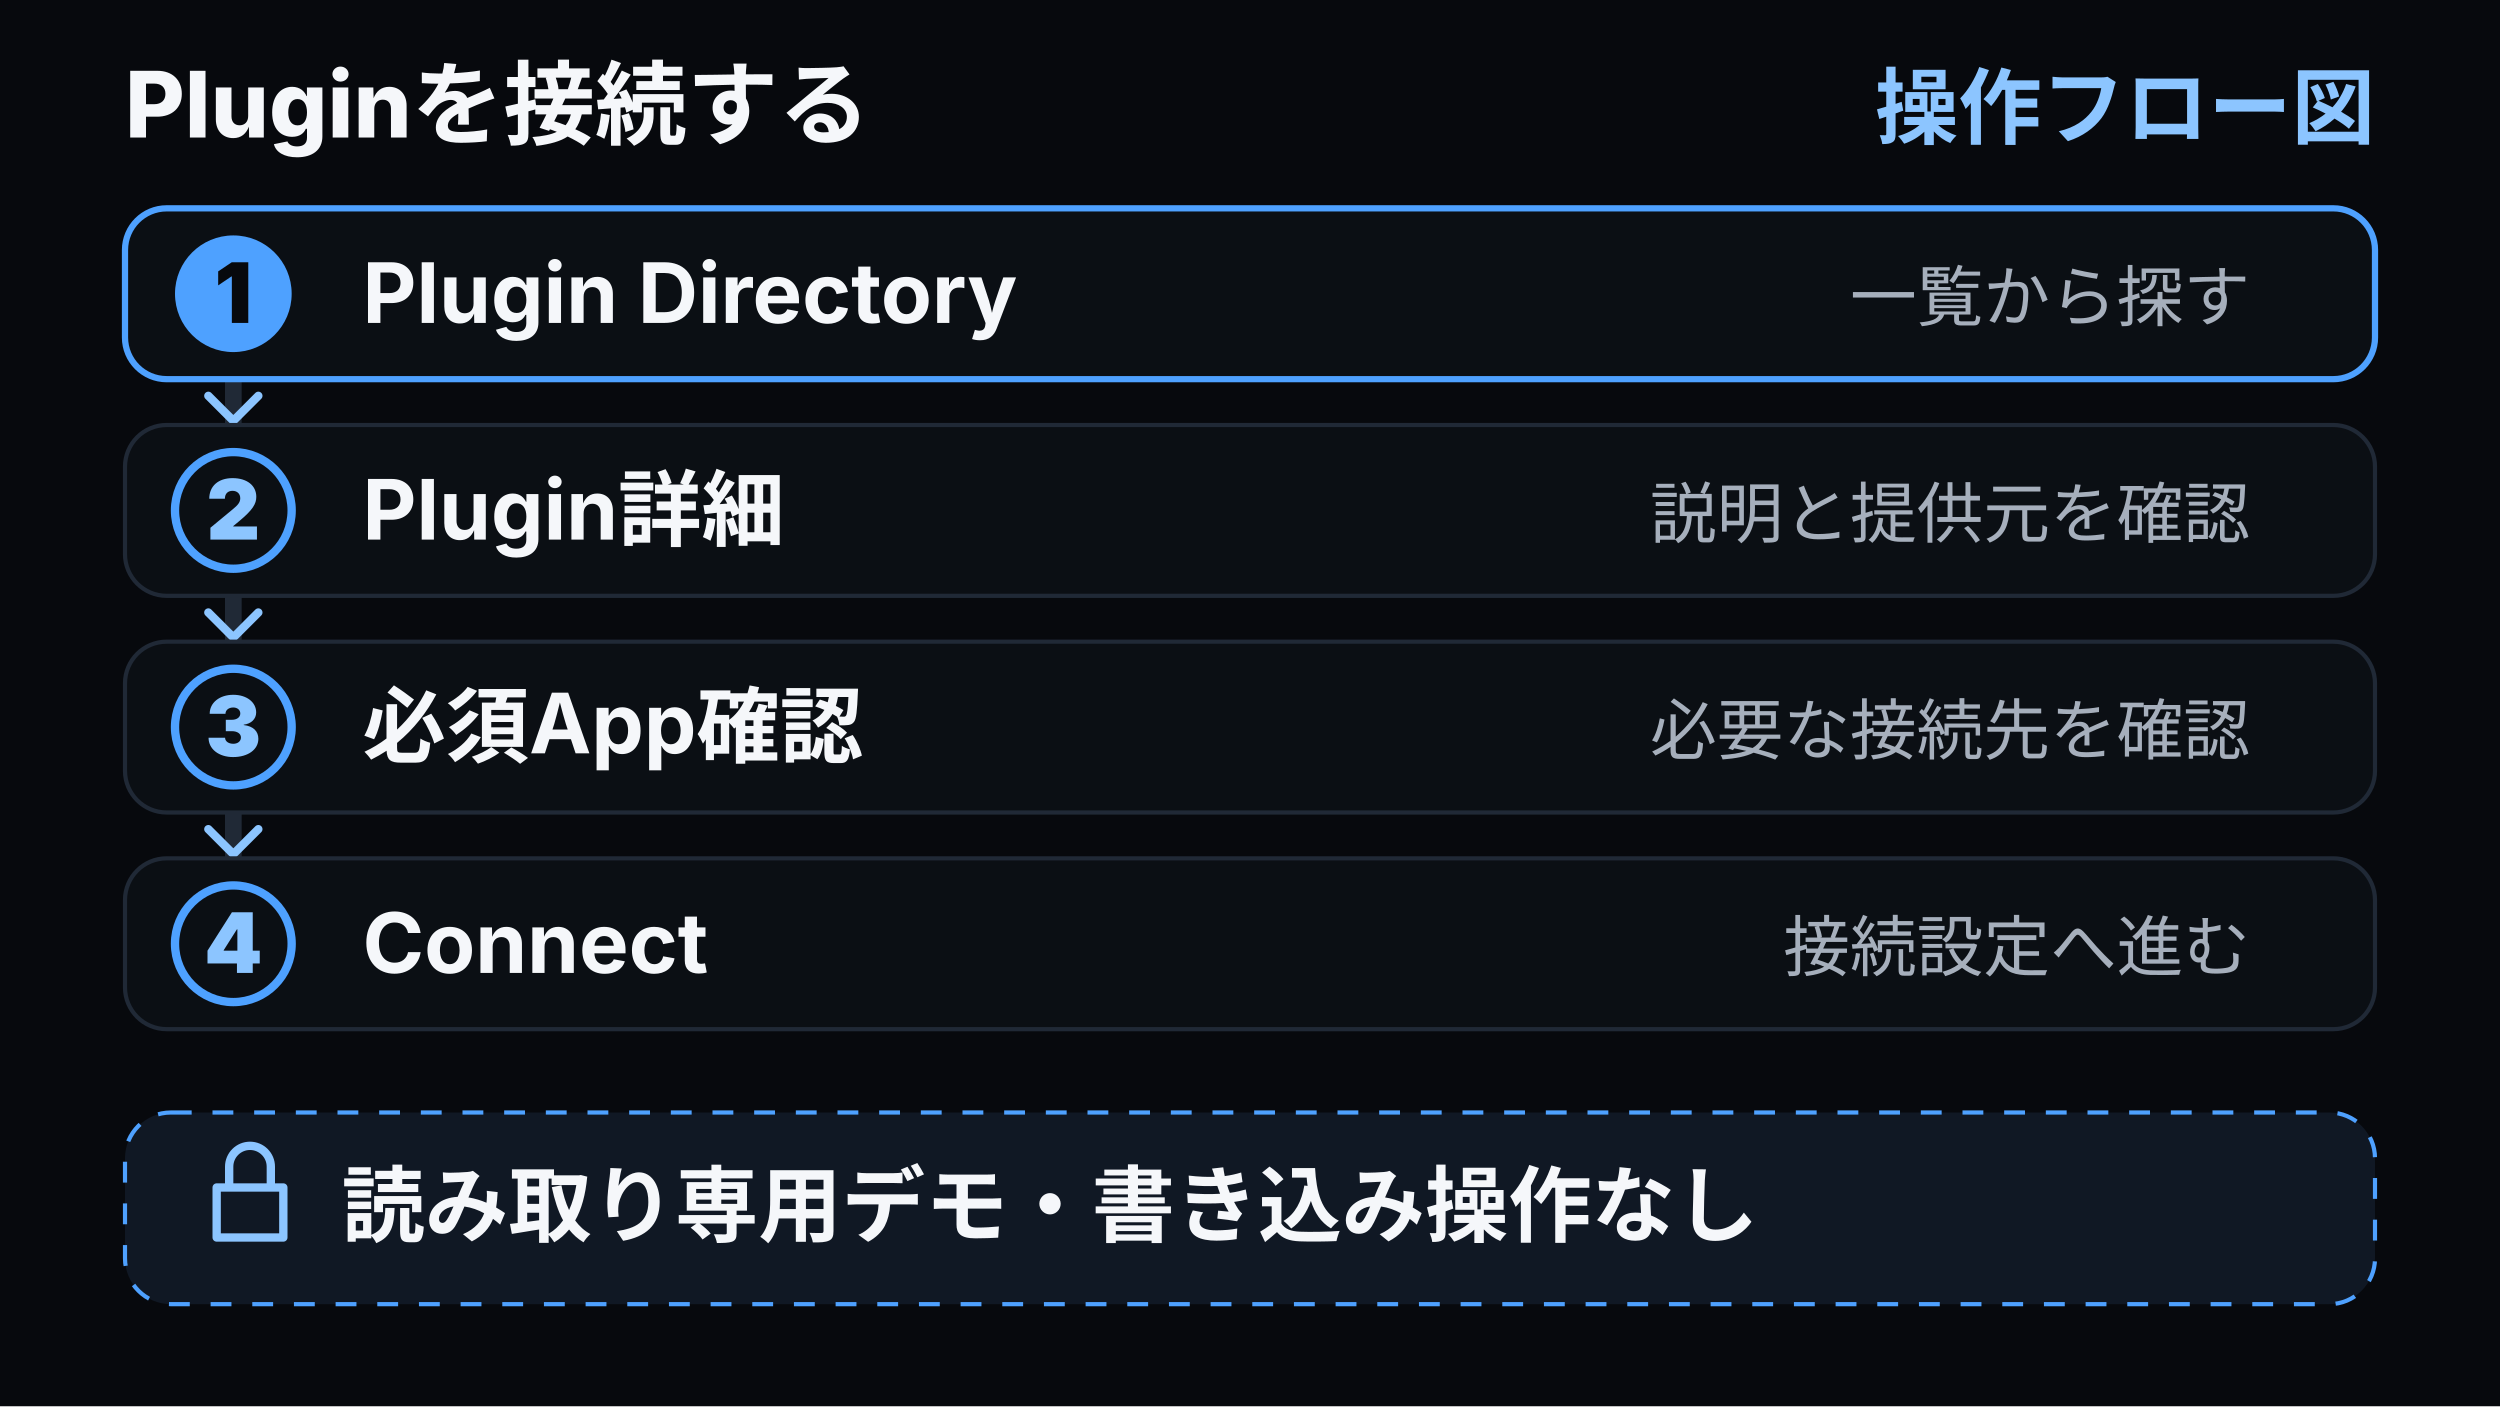
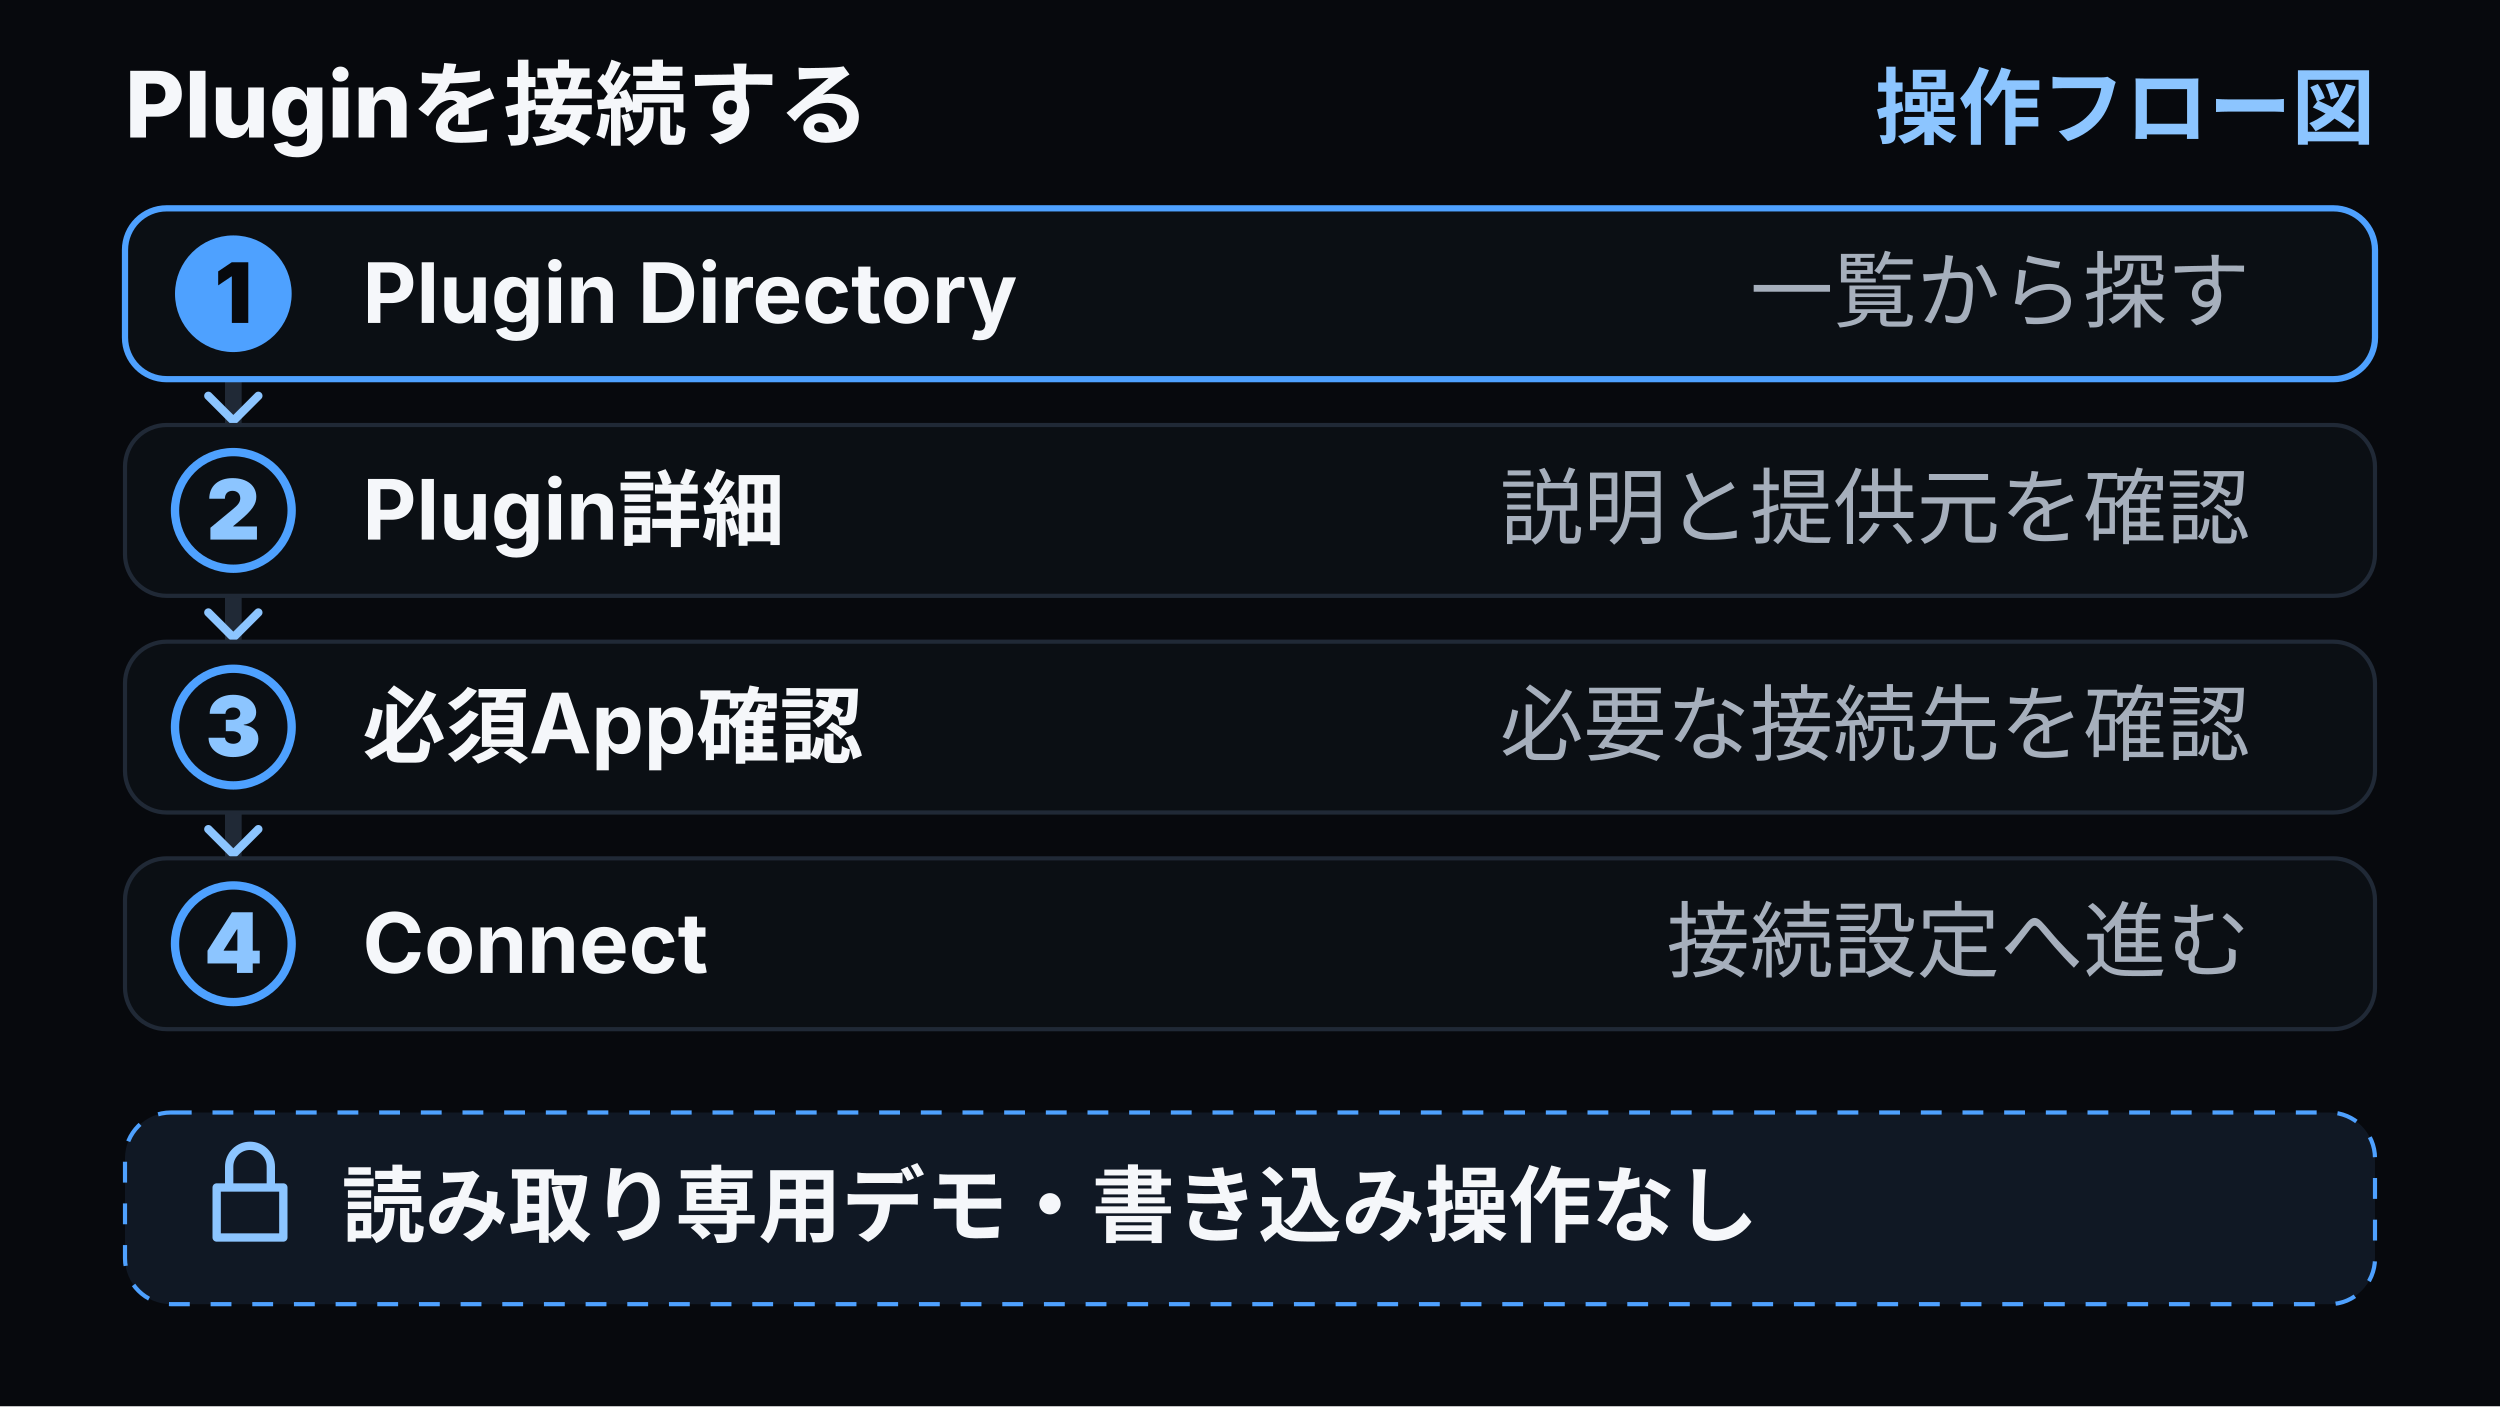
<svg xmlns="http://www.w3.org/2000/svg" width="1200" height="675" viewBox="0 0 1200 675" role="img" aria-labelledby="title description">
  <rect width="1200" height="675" fill="#07090d" />
  <g font-family="Inter, 'Noto Sans JP', sans-serif">
    <text x="60" y="66" fill="#f5f7fa" font-size="44" font-weight="800">Pluginを接続する</text>
    <text x="1140" y="66" text-anchor="end" fill="#8cc5ff" font-size="40" font-weight="700">操作フロー図</text>
    <path d="M112 139V488" fill="none" stroke="#202936" stroke-width="8" stroke-linecap="round" />
    <g>
      <rect x="60" y="100" width="1080" height="82" rx="20" fill="#0b0f14" stroke="#4ea1ff" stroke-width="3" />
      <circle cx="112" cy="141" r="28" fill="#4ea1ff" />
      <text x="112" y="155" text-anchor="middle" fill="#07090d" font-size="40" font-weight="850">1</text>
      <text x="174" y="155" fill="#f5f7fa" font-size="40" font-weight="750">Plugin Directory</text>
-       <text x="1080" y="154" text-anchor="end" fill="#a6afbc" font-size="32">一覧から探す</text>
+       <text x="1080" y="154" text-anchor="end" fill="#a6afbc" font-size="40">一覧から探す</text>
    </g>
    <path d="m100 190 12 12 12-12" fill="none" stroke="#8cc5ff" stroke-width="4" stroke-linecap="round" stroke-linejoin="round" />
    <g>
      <rect x="60" y="204" width="1080" height="82" rx="20" fill="#0b0f14" stroke="#202936" stroke-width="2" />
      <circle cx="112" cy="245" r="28" fill="#0b0f14" stroke="#4ea1ff" stroke-width="4" />
      <text x="112" y="259" text-anchor="middle" fill="#8cc5ff" font-size="40" font-weight="850">2</text>
      <text x="174" y="259" fill="#f5f7fa" font-size="40" font-weight="750">Plugin詳細</text>
-       <text x="1080" y="258" text-anchor="end" fill="#a6afbc" font-size="32">説明と提供元を確認</text>
+       <text x="1080" y="258" text-anchor="end" fill="#a6afbc" font-size="40">説明と提供元を確認</text>
    </g>
    <path d="m100 294 12 12 12-12" fill="none" stroke="#8cc5ff" stroke-width="4" stroke-linecap="round" stroke-linejoin="round" />
    <g>
      <rect x="60" y="308" width="1080" height="82" rx="20" fill="#0b0f14" stroke="#202936" stroke-width="2" />
      <circle cx="112" cy="349" r="28" fill="#0b0f14" stroke="#4ea1ff" stroke-width="4" />
      <text x="112" y="363" text-anchor="middle" fill="#8cc5ff" font-size="40" font-weight="850">3</text>
      <text x="174" y="363" fill="#f5f7fa" font-size="40" font-weight="750">必須App確認</text>
-       <text x="1080" y="362" text-anchor="end" fill="#a6afbc" font-size="32">必要な接続先を確認</text>
+       <text x="1080" y="362" text-anchor="end" fill="#a6afbc" font-size="40">必要な接続先を確認</text>
    </g>
    <path d="m100 398 12 12 12-12" fill="none" stroke="#8cc5ff" stroke-width="4" stroke-linecap="round" stroke-linejoin="round" />
    <g>
      <rect x="60" y="412" width="1080" height="82" rx="20" fill="#0b0f14" stroke="#202936" stroke-width="2" />
      <circle cx="112" cy="453" r="28" fill="#0b0f14" stroke="#4ea1ff" stroke-width="4" />
      <text x="112" y="467" text-anchor="middle" fill="#8cc5ff" font-size="40" font-weight="850">4</text>
      <text x="174" y="467" fill="#f5f7fa" font-size="40" font-weight="750">Connect</text>
-       <text x="1080" y="466" text-anchor="end" fill="#a6afbc" font-size="32">接続設定へ進む</text>
+       <text x="1080" y="466" text-anchor="end" fill="#a6afbc" font-size="40">接続設定へ進む</text>
    </g>
    <rect x="60" y="534" width="1080" height="92" rx="22" fill="#101824" stroke="#4ea1ff" stroke-width="2" stroke-dasharray="10 10" />
    <path d="M104 570h32v24h-32zm6 0v-10a10 10 0 0 1 20 0v10" fill="none" stroke="#8cc5ff" stroke-width="4" stroke-linejoin="round" />
    <text x="164" y="593" fill="#f5f7fa" font-size="40" font-weight="750">読み取り専用デモ・書き込み操作なし</text>
  </g>
</svg>
